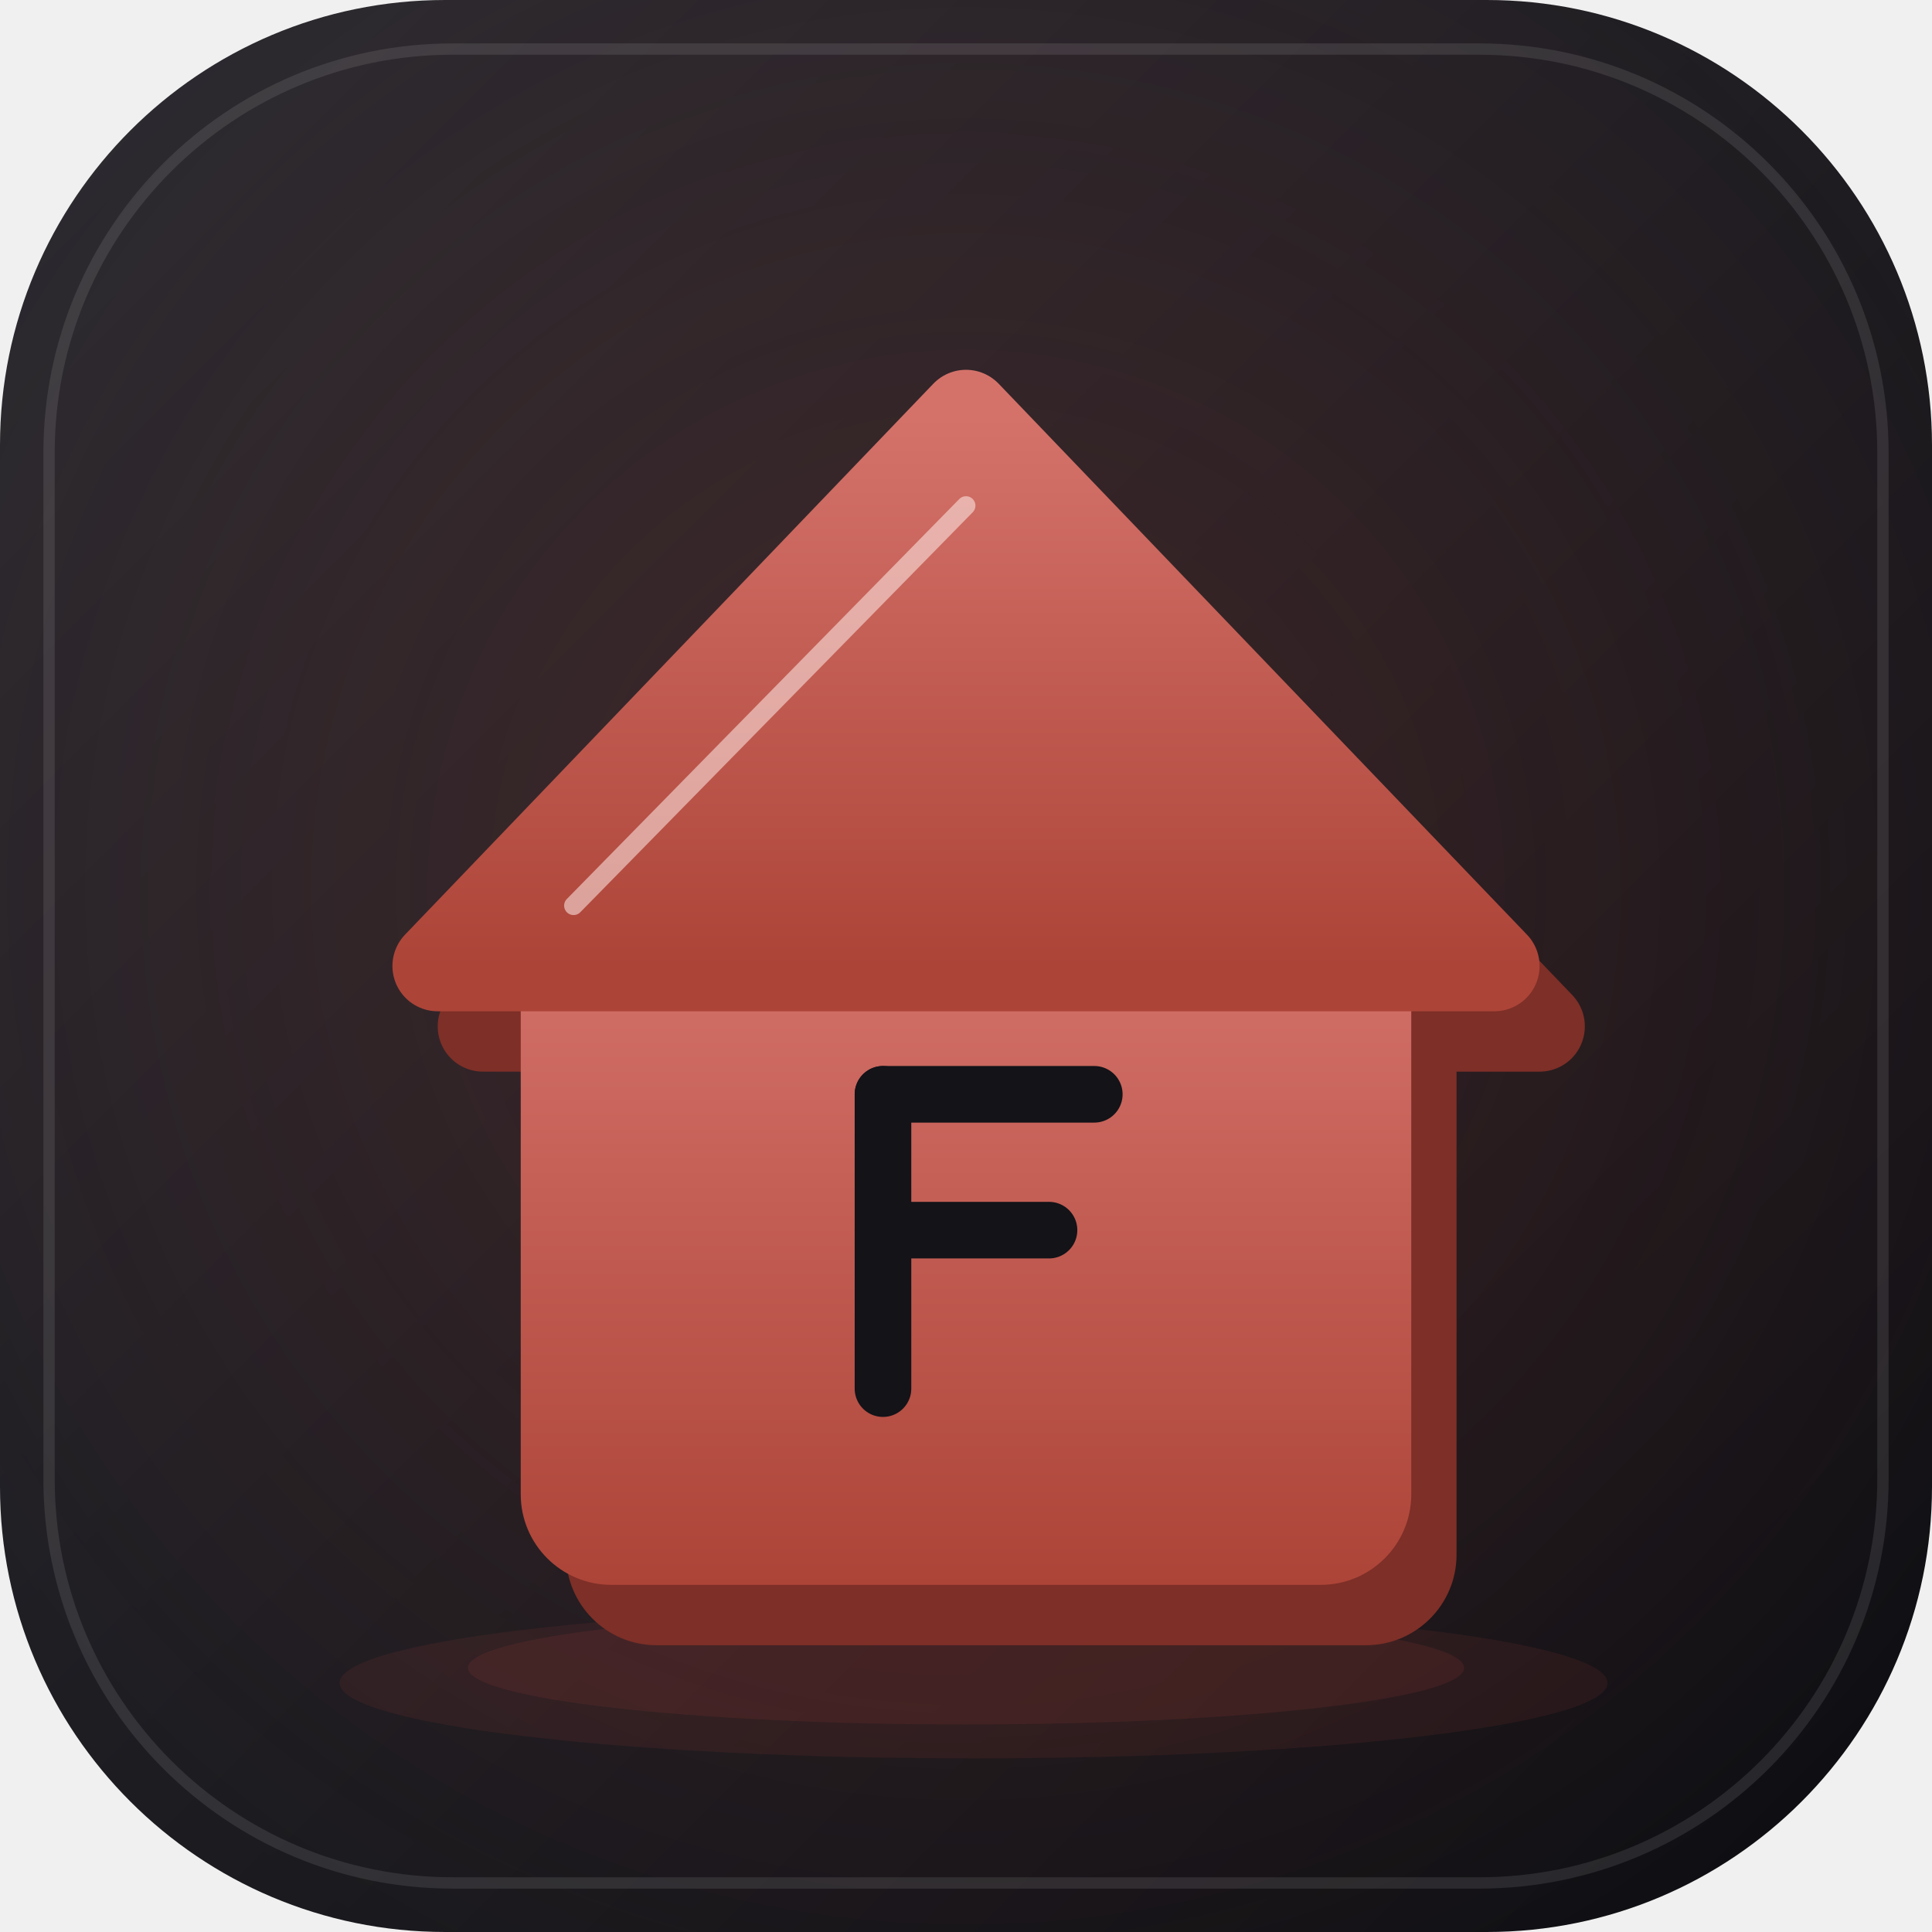
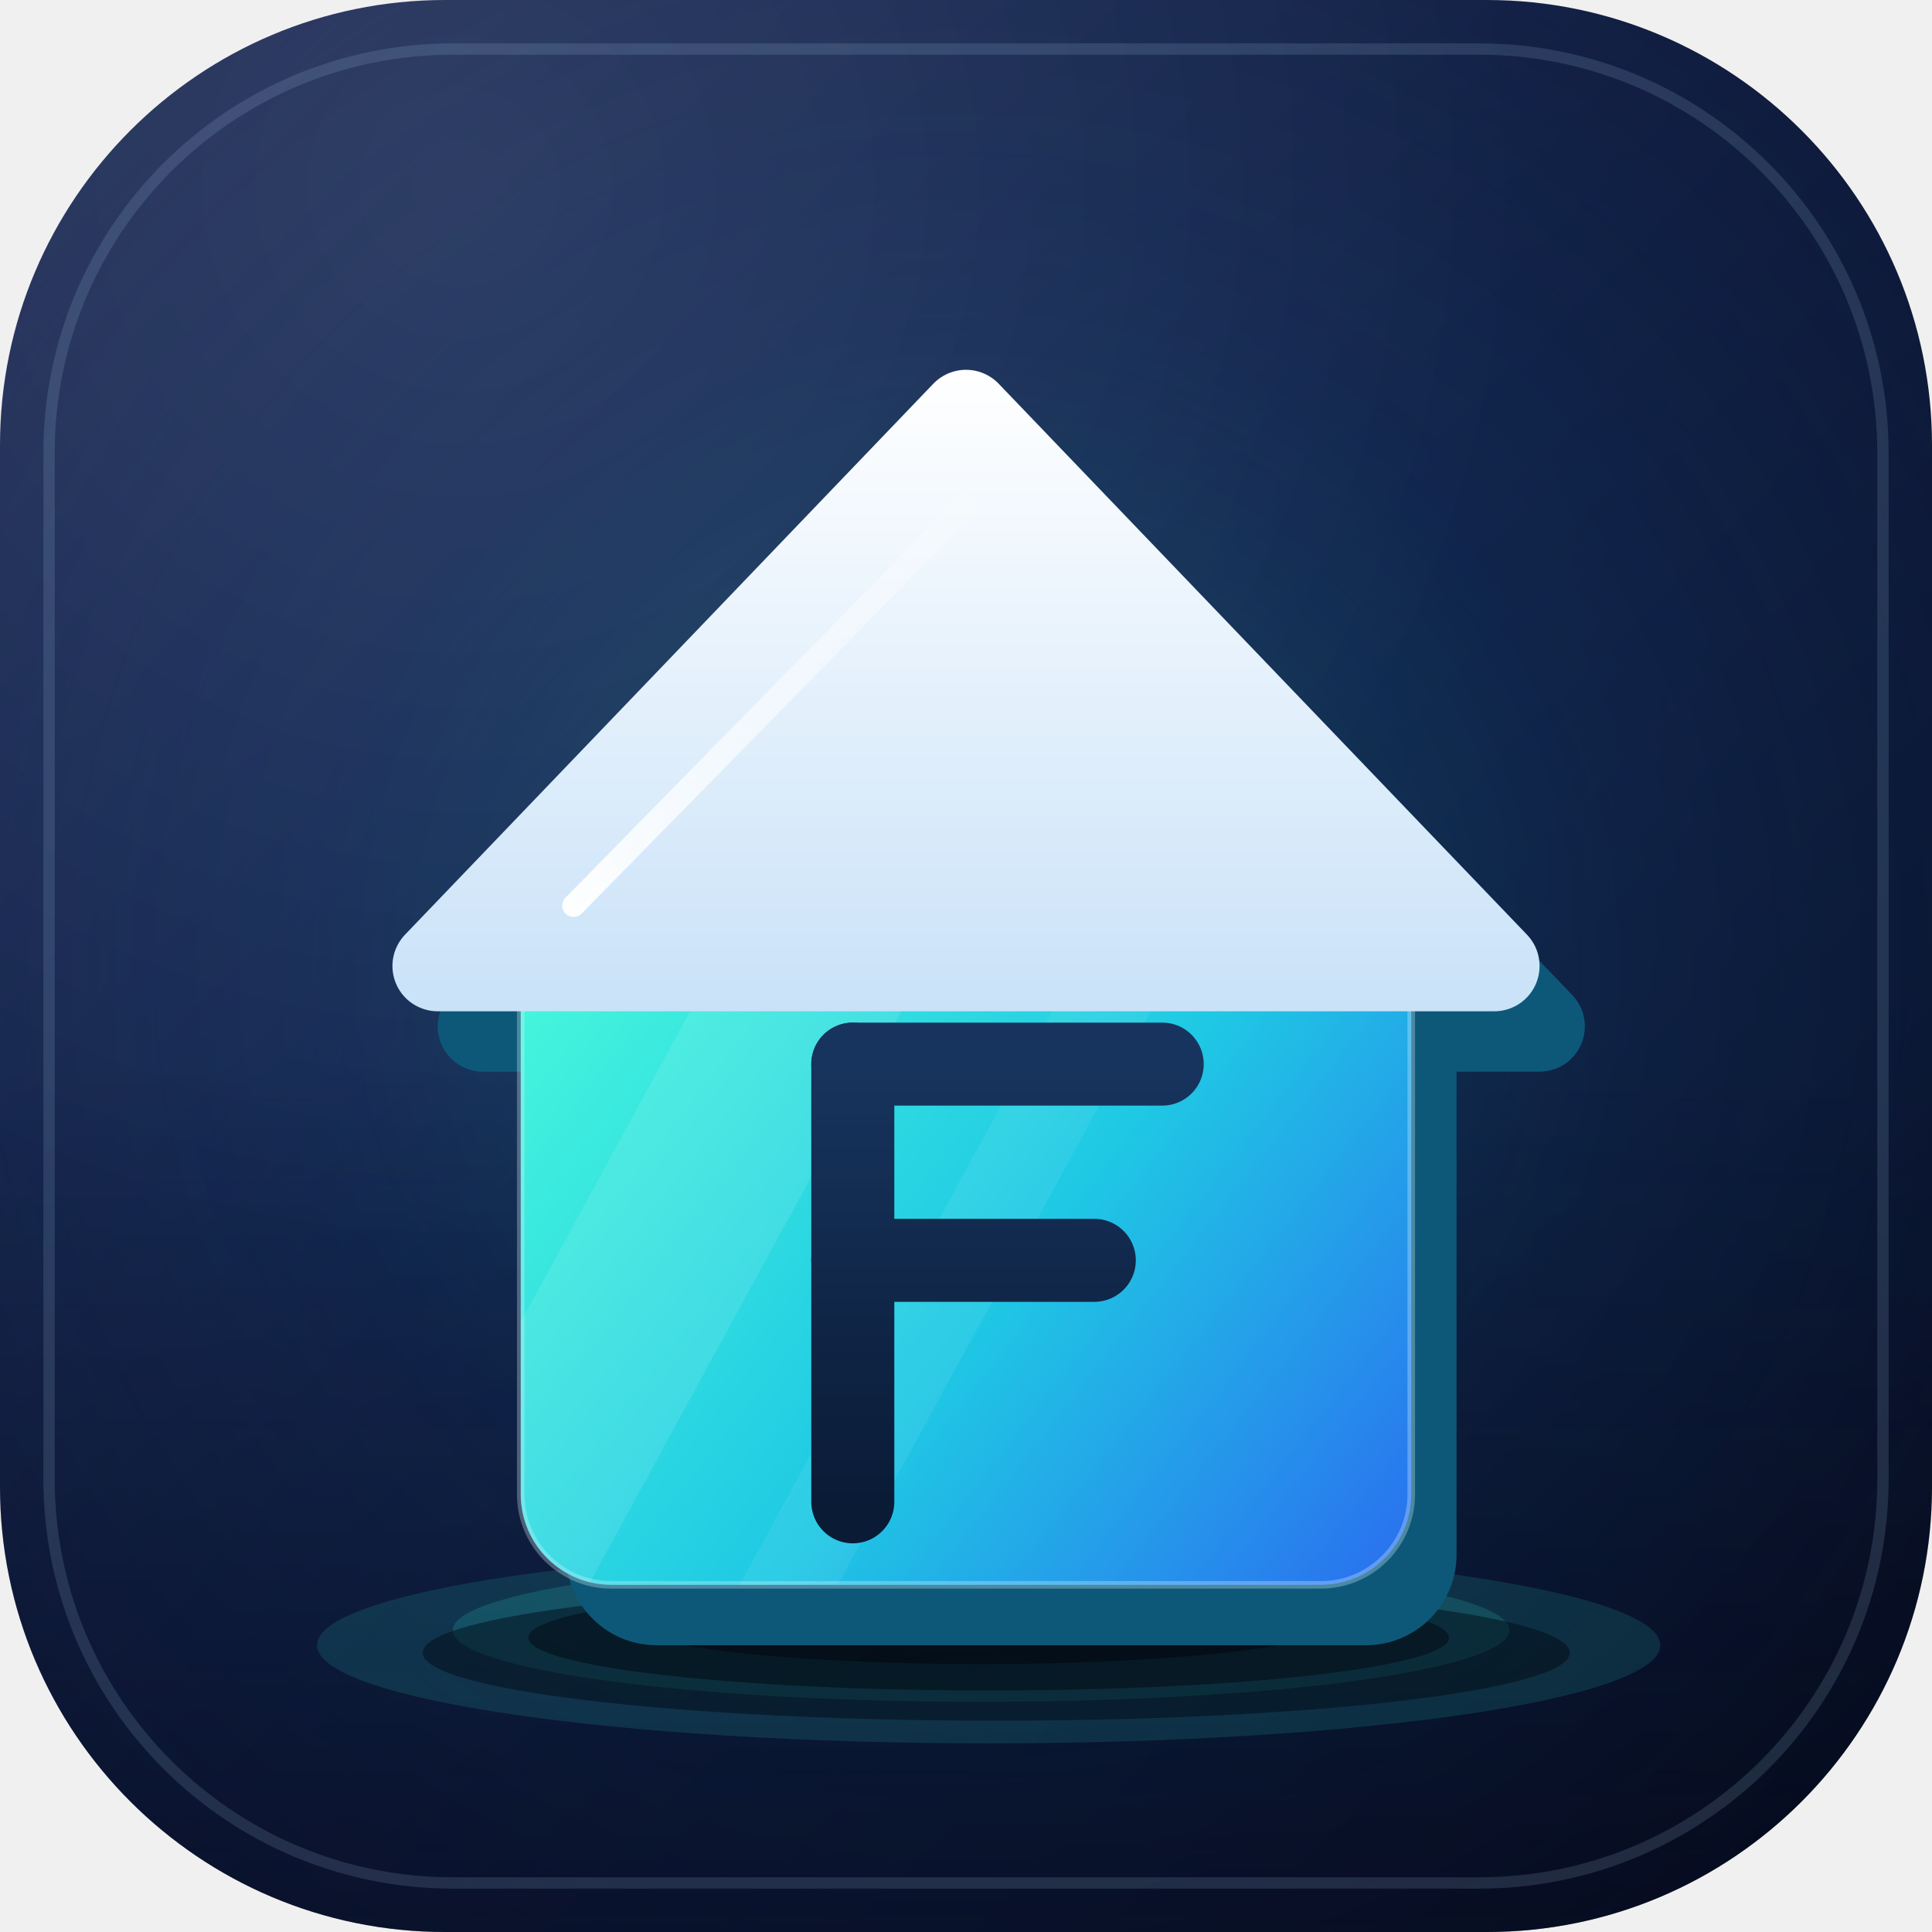
<svg xmlns="http://www.w3.org/2000/svg" viewBox="0 0 64 64" width="64" height="64">
  <g transform="scale(0.125)">
    <defs>
      <linearGradient id="bg" x1="0" y1="0" x2="1" y2="1">
-         <stop offset="0" stop-color="#2B2B31" />
-         <stop offset="1" stop-color="#0D0D11" />
+         <stop offset="0" stop-color="#212F5A" />
+         <stop offset="0.5" stop-color="#0F1B3D" />
+         <stop offset="1" stop-color="#060C1F" />
      </linearGradient>
-       <radialGradient id="amb" cx="0.5" cy="0.46" r="0.62">
-         <stop offset="0" stop-color="#C2473C" stop-opacity="0.20" />
-         <stop offset="1" stop-color="#C2473C" stop-opacity="0" />
+       <radialGradient id="glow" cx="0.5" cy="0.5" r="0.62">
+         <stop offset="0" stop-color="#26E5D3" stop-opacity="0.26" />
+         <stop offset="0.55" stop-color="#1E82D8" stop-opacity="0.10" />
+         <stop offset="1" stop-color="#1E82D8" stop-opacity="0" />
      </radialGradient>
-       <linearGradient id="house" x1="0" y1="0" x2="0" y2="1">
-         <stop offset="0" stop-color="#D4726A" />
-         <stop offset="1" stop-color="#AD4438" />
+       <radialGradient id="toplight" cx="0.24" cy="0.10" r="0.55">
+         <stop offset="0" stop-color="#ffffff" stop-opacity="0.08" />
+         <stop offset="1" stop-color="#ffffff" stop-opacity="0" />
+       </radialGradient>
+       <linearGradient id="vig" x1="0" y1="0" x2="0" y2="1">
+         <stop offset="0.55" stop-color="#04081A" stop-opacity="0" />
+         <stop offset="1" stop-color="#04081A" stop-opacity="0.45" />
+       </linearGradient>
+       <linearGradient id="body" x1="150" y1="250" x2="380" y2="430" gradientUnits="userSpaceOnUse">
+         <stop offset="0" stop-color="#45F5DC" />
+         <stop offset="0.5" stop-color="#1FC9E4" />
+         <stop offset="1" stop-color="#2B66F0" />
+       </linearGradient>
+       <linearGradient id="roof" x1="256" y1="98" x2="256" y2="268" gradientUnits="userSpaceOnUse">
+         <stop offset="0" stop-color="#FFFFFF" />
+         <stop offset="1" stop-color="#C9E2F8" />
+       </linearGradient>
+       <linearGradient id="shine" x1="152" y1="240" x2="256" y2="134" gradientUnits="userSpaceOnUse">
+         <stop offset="0" stop-color="#ffffff" stop-opacity="0.95" />
+         <stop offset="1" stop-color="#ffffff" stop-opacity="0.15" />
+       </linearGradient>
+       <linearGradient id="f" x1="226" y1="282" x2="226" y2="398" gradientUnits="userSpaceOnUse">
+         <stop offset="0" stop-color="#17345E" />
+         <stop offset="1" stop-color="#0A1B36" />
      </linearGradient>
      <clipPath id="sq">
        <rect width="512" height="512" rx="118" />
      </clipPath>
+       <clipPath id="bodyclip">
+         <rect x="138" y="244" width="236" height="176" rx="24" />
+       </clipPath>
    </defs>
    <rect width="512" height="512" rx="118" fill="url(#bg)" />
    <g clip-path="url(#sq)">
-       <rect width="512" height="512" fill="url(#amb)" />
+       <rect width="512" height="512" fill="url(#glow)" />
+       <rect width="512" height="512" fill="url(#toplight)" />
+       <rect width="512" height="512" fill="url(#vig)" />
    </g>
-     <rect x="13" y="13" width="486" height="486" rx="107" fill="none" stroke="#ffffff" stroke-opacity="0.10" stroke-width="3" />
-     <ellipse cx="258" cy="446" rx="168" ry="20" fill="#C2473C" opacity="0.10" />
-     <ellipse cx="256" cy="442" rx="132" ry="15" fill="#C2473C" opacity="0.12" />
-     <path d="M128 272 L268 126 L408 272 Z" fill="#7E2F27" stroke="#7E2F27" stroke-width="24" stroke-linejoin="round" />
-     <rect x="150" y="260" width="236" height="176" rx="24" fill="#7E2F27" />
-     <rect x="138" y="244" width="236" height="176" rx="24" fill="url(#house)" />
-     <path d="M116 256 L256 110 L396 256 Z" fill="url(#house)" stroke="url(#house)" stroke-width="24" stroke-linejoin="round" />
-     <path d="M152 240 L256 134" fill="none" stroke="#FFEDE9" stroke-opacity="0.55" stroke-width="5" stroke-linecap="round" />
-     <g stroke="#131318" stroke-width="15" stroke-linecap="round" fill="none">
-       <path d="M234 290 L234 368" />
-       <path d="M234 290 L290 290" />
-       <path d="M234 326 L278 326" />
+     <rect x="13" y="13" width="486" height="486" rx="107" fill="none" stroke="#BFDFFF" stroke-opacity="0.14" stroke-width="3" />
+     <ellipse cx="262" cy="436" rx="178" ry="26" fill="#2BE4D6" opacity="0.13" />
+     <ellipse cx="260" cy="432" rx="140" ry="19" fill="#2BE4D6" opacity="0.16" />
+     <ellipse cx="264" cy="438" rx="152" ry="18" fill="#01050F" opacity="0.45" />
+     <ellipse cx="262" cy="434" rx="122" ry="14" fill="#01050F" opacity="0.5" />
+     <ellipse cx="260" cy="430" rx="94" ry="11" fill="#01050F" opacity="0.55" />
+     <path d="M128 272 L268 126 L408 272 Z" fill="#0D5878" stroke="#0D5878" stroke-width="24" stroke-linejoin="round" />
+     <rect x="150" y="260" width="236" height="176" rx="24" fill="#0D5878" />
+     <rect x="138" y="244" width="236" height="176" rx="24" fill="url(#body)" stroke="#DFF9FF" stroke-opacity="0.3" stroke-width="2" />
+     <g clip-path="url(#bodyclip)">
+       <path d="M196 244 L252 244 L156 420 L100 420 Z" fill="#ffffff" opacity="0.10" />
+       <path d="M292 244 L318 244 L222 420 L196 420 Z" fill="#ffffff" opacity="0.07" />
+     </g>
+     <path d="M116 256 L256 110 L396 256 Z" fill="url(#roof)" stroke="url(#roof)" stroke-width="24" stroke-linejoin="round" />
+     <path d="M152 240 L256 134" fill="none" stroke="url(#shine)" stroke-width="6" stroke-linecap="round" />
+     <g stroke="url(#f)" stroke-width="22" stroke-linecap="round" fill="none">
+       <path d="M226 282 L226 398" />
+       <path d="M226 282 L308 282" />
+       <path d="M226 334 L290 334" />
    </g>
  </g>
</svg>
